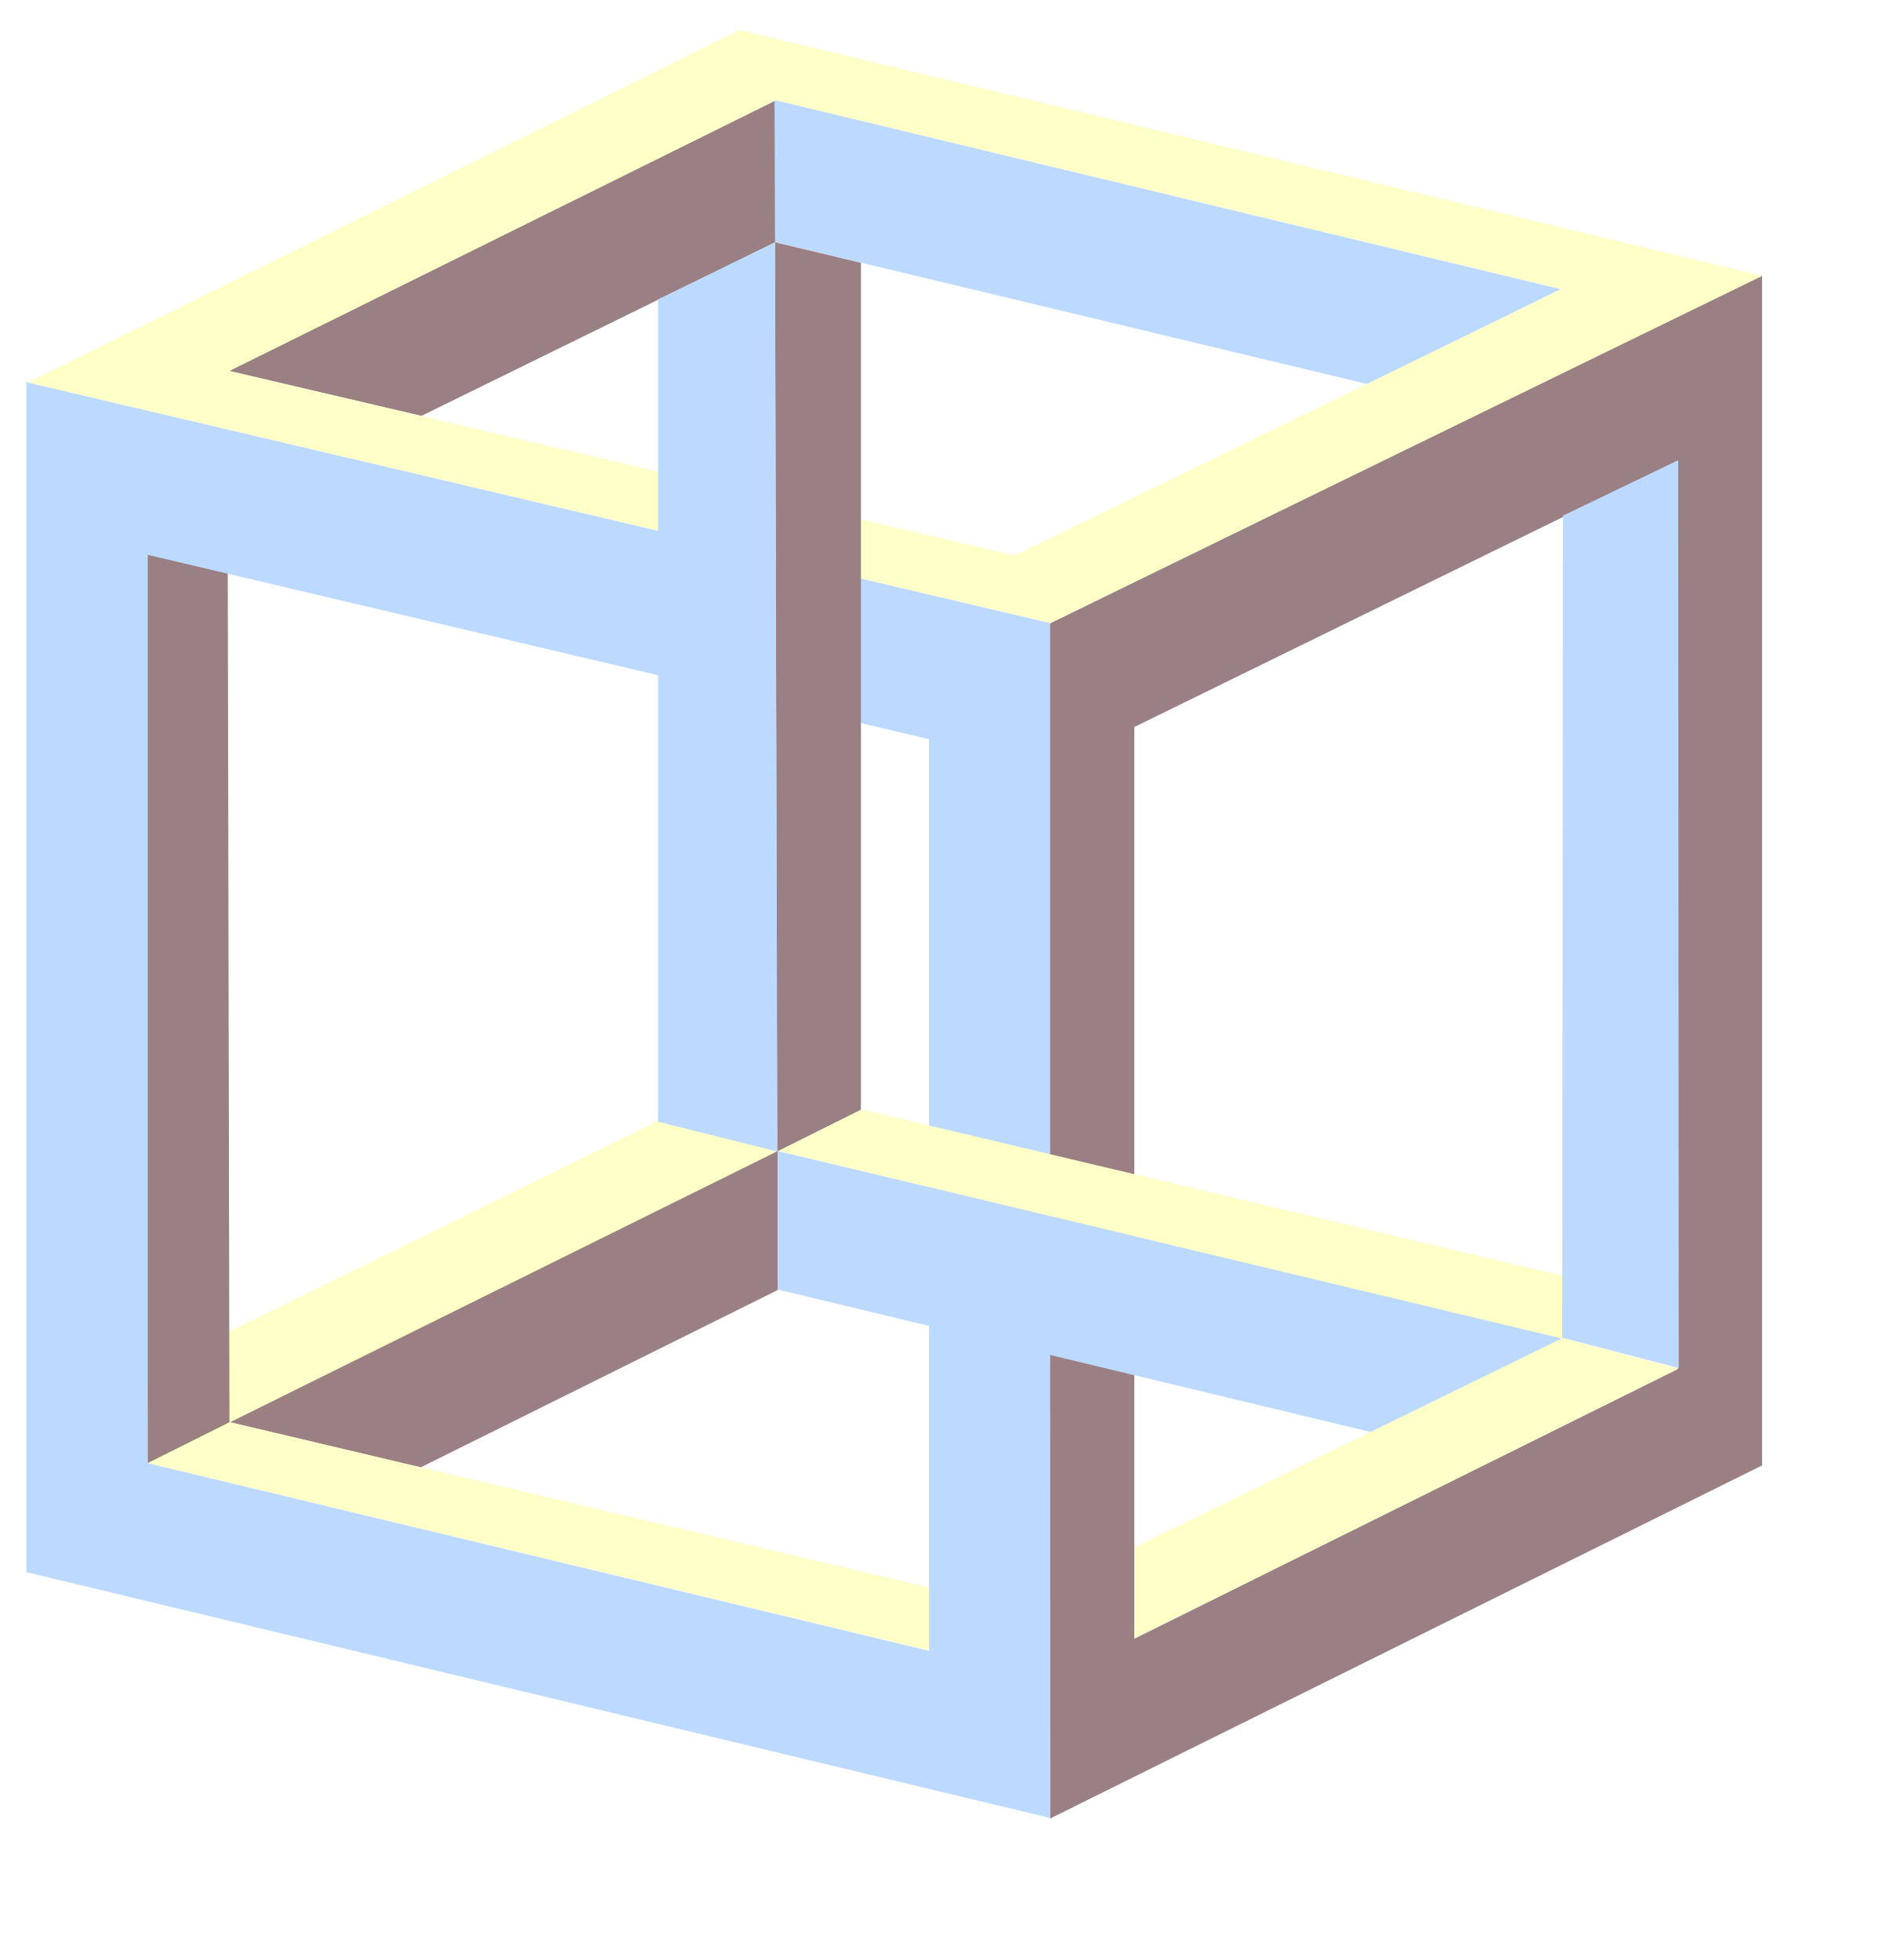
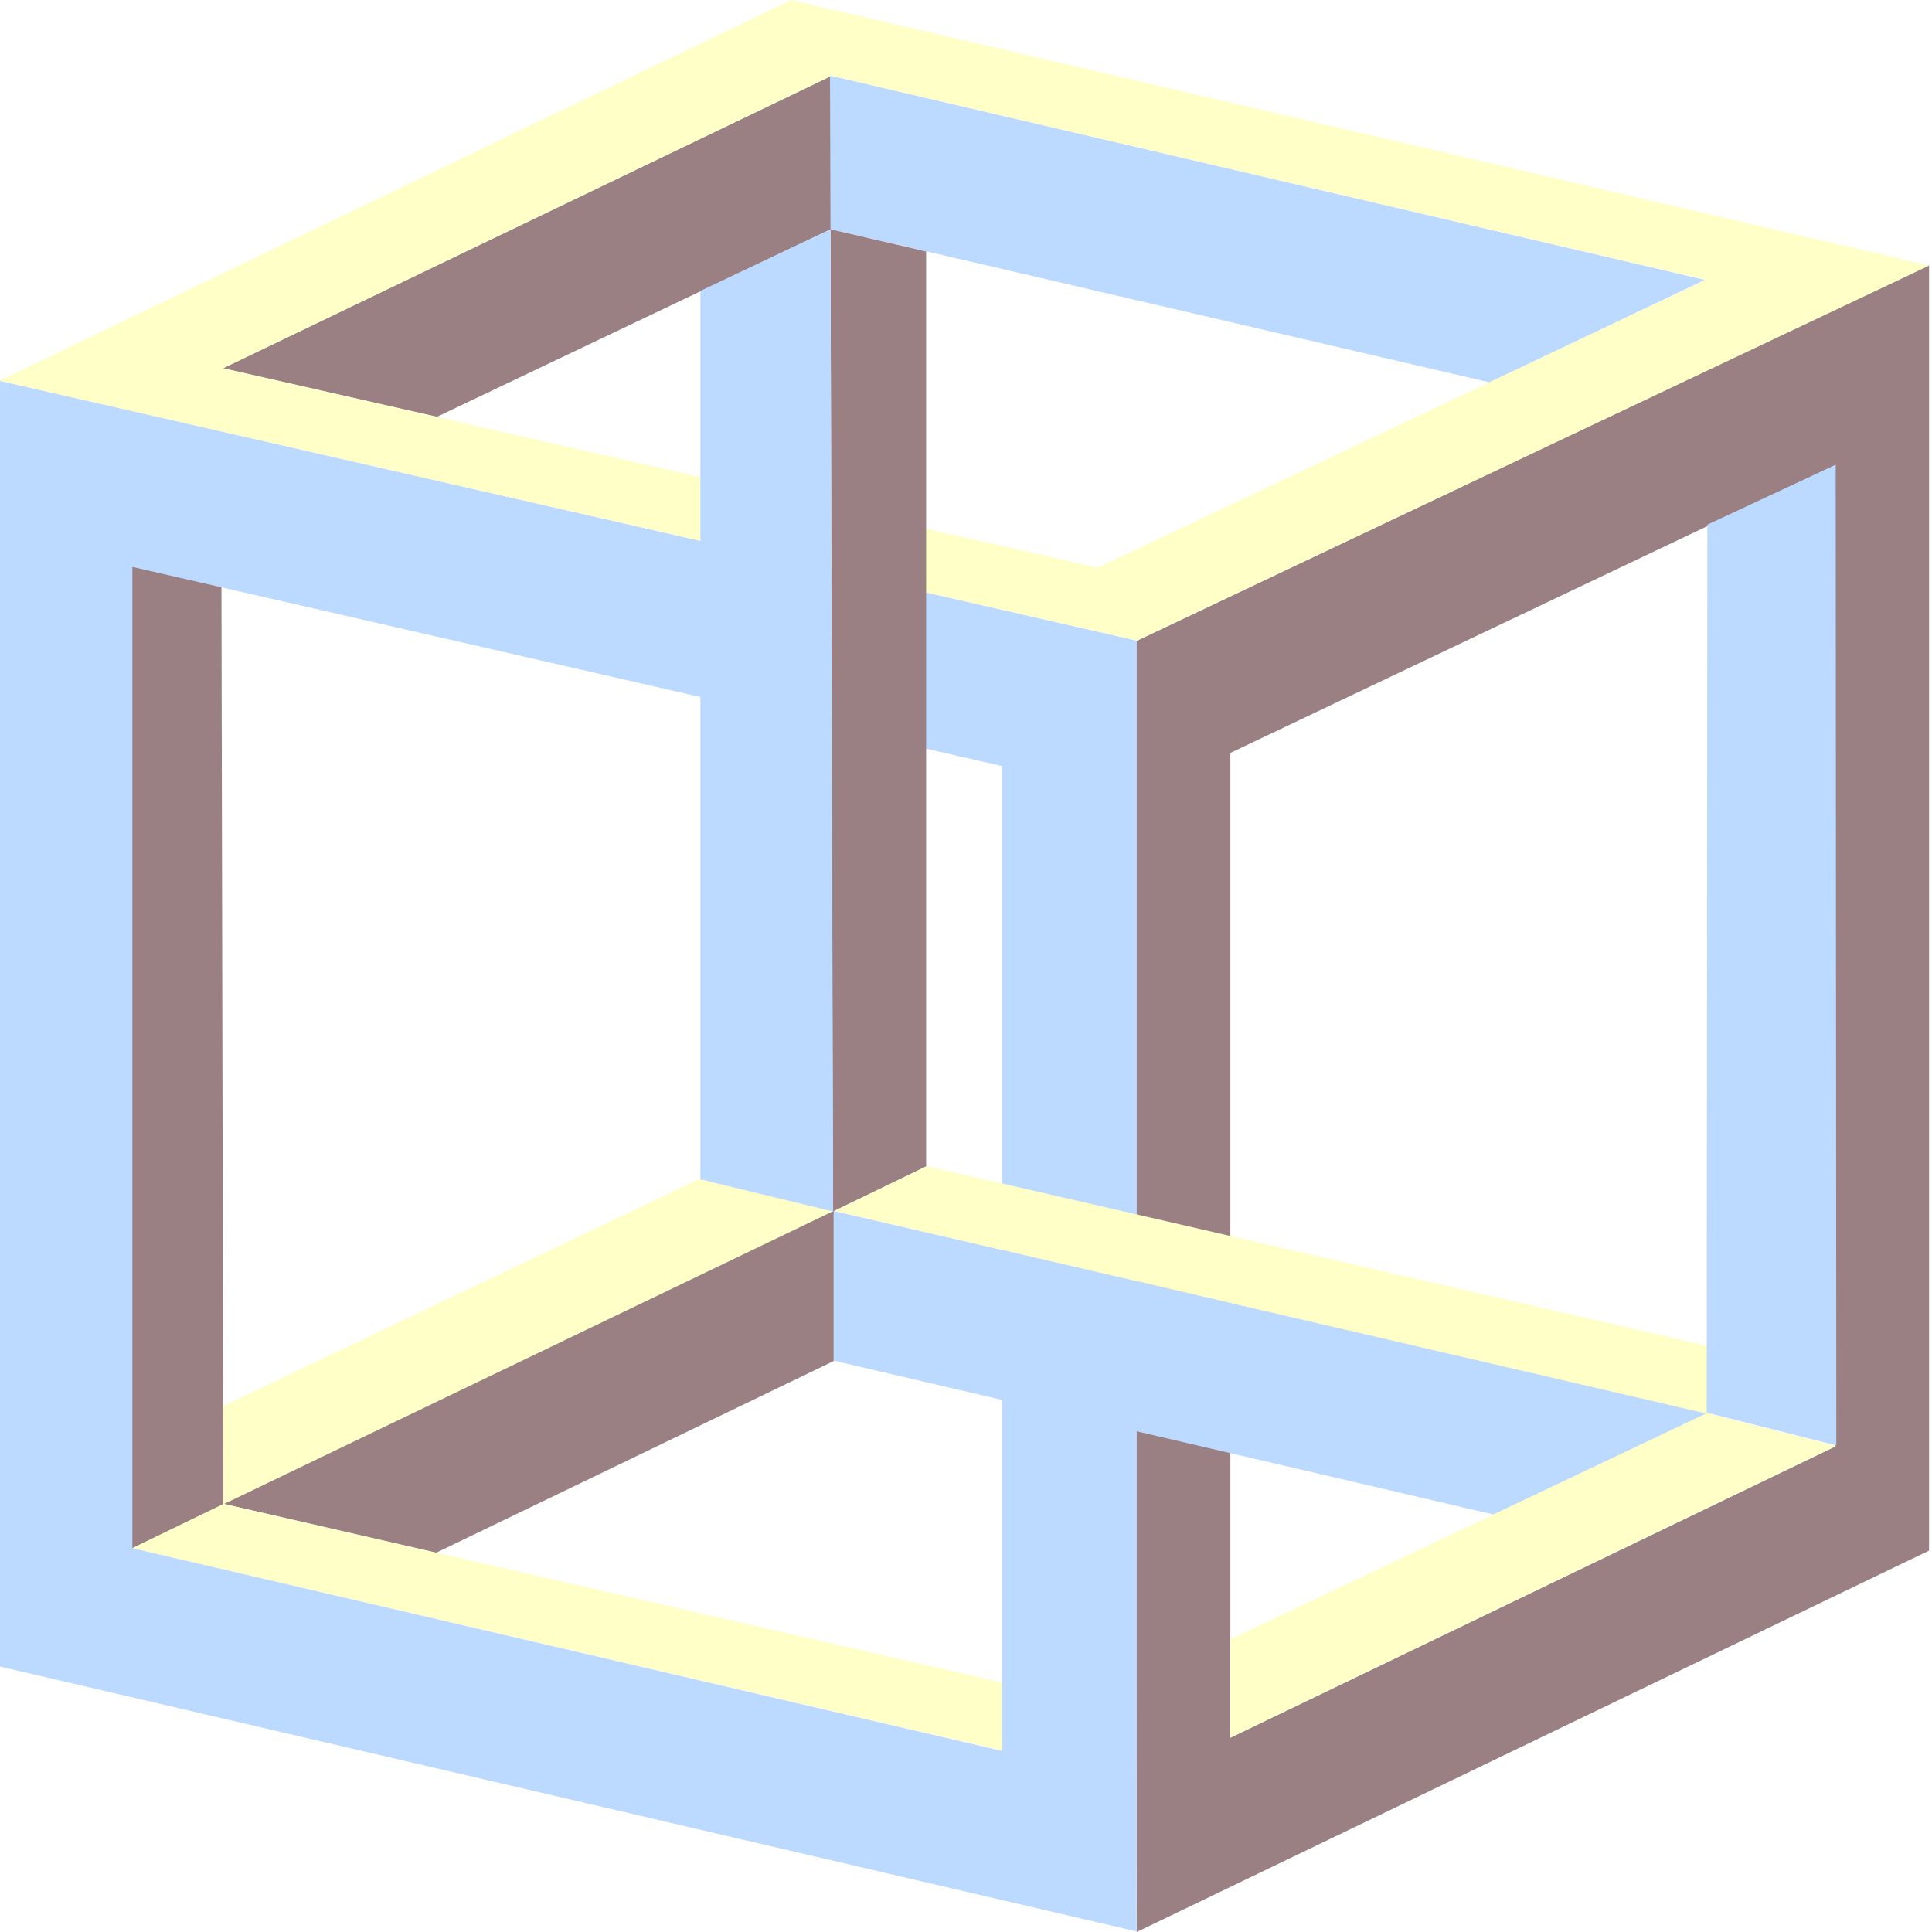
- <svg xmlns="http://www.w3.org/2000/svg" version="1.0" width="210mm" height="612.89pt" id="svg2">
+ <svg xmlns="http://www.w3.org/2000/svg" id="svg2" height="542.92pt" width="542.92pt" version="1.0">
  <defs id="defs5" />
-   <g transform="matrix(1.838166,0,0,1.838166,-64.3648,-50.94291)" id="g3086">
-     <path d="M 86.952,350.259 L 211.482,288.563 L 211.482,320.3 L 130.434,360.554" style="fill:#9b8083;fill-opacity:1;fill-rule:evenodd;stroke:none;stroke-width:1px;stroke-linecap:butt;stroke-linejoin:miter;stroke-opacity:1" id="path2207" />
-     <path d="M 86.658,329.936 L 184.367,281.939 L 211.348,288.846 L 86.885,350.465" style="fill:#ffffc8;fill-opacity:1;fill-rule:evenodd;stroke:none;stroke-width:1px;stroke-linecap:butt;stroke-linejoin:miter;stroke-opacity:1" id="path3954" />
-     <path d="M 68.485,359.645 L 87.068,350.377 L 86.685,157.412 L 68.153,153.227" style="fill:#9b8083;fill-opacity:1;fill-rule:evenodd;stroke:none;stroke-width:1px;stroke-linecap:butt;stroke-linejoin:miter;stroke-opacity:1" id="path1331" />
-     <path d="M 247.442,388.177 L 87.14,350.282 L 68.542,359.564 L 247.143,402.375" style="fill:#ffffc8;fill-opacity:1;fill-rule:evenodd;stroke:none;stroke-width:1px;stroke-linecap:butt;stroke-linejoin:miter;stroke-opacity:1" id="path2209" />
-     <path d="M 41,114.375 L 41,384.312 L 273.219,440.062 L 273.43,169.082 L 41,114.375 z M 68.531,153.562 L 245.781,195.375 L 245.781,402.156 L 68.531,359.594 L 68.531,153.562 z " style="fill:#bcdaff;fill-opacity:1;fill-rule:evenodd;stroke:none;stroke-width:1px;stroke-linecap:butt;stroke-linejoin:miter;stroke-opacity:1" id="path4030" />
-     <path d="M 434.761,90.165 L 434.761,360.102 L 273.257,440.179 L 273.257,169.093 L 434.761,90.165 z M 415.613,132.236 L 292.339,192.617 L 292.339,399.398 L 415.613,338.268 L 415.613,132.236 z " style="fill:#9b8083;fill-opacity:1;fill-rule:evenodd;stroke:none;stroke-width:1px;stroke-linecap:butt;stroke-linejoin:miter;stroke-opacity:1" id="path4037" />
-     <path d="M 86.944,111.857 L 210.942,50.494 L 210.942,82.634 L 130.623,122.041 L 130.623,122.041" style="fill:#9b8083;fill-opacity:1;fill-rule:evenodd;stroke:none;stroke-width:1px;stroke-linecap:butt;stroke-linejoin:miter;stroke-opacity:1" id="path5814" />
-     <path d="M 389.072,93.296 L 210.73,50.389 L 210.836,82.622 L 345.186,114.816" style="fill:#bcdaff;fill-opacity:1;fill-rule:evenodd;stroke:none;stroke-width:1px;stroke-linecap:butt;stroke-linejoin:miter;stroke-opacity:1" id="path5816" />
-     <path d="M 202.812,34.531 L 41.406,114.469 L 273.344,169 L 434.812,90.281 L 202.812,34.531 z M 211.062,50.438 L 389.312,93.281 L 265.25,153.719 L 87.062,111.844 L 211.062,50.438 z " style="fill:#ffffc8;fill-opacity:1;fill-rule:evenodd;stroke:none;stroke-width:1px;stroke-linecap:butt;stroke-linejoin:miter;stroke-opacity:1" id="path5803" />
-     <path d="M 210.83,82.657 L 230.324,87.326 L 230.324,279.449 L 210.83,289.146 L 211.311,289.098" style="fill:#9b8083;fill-opacity:1;fill-rule:evenodd;stroke:none;stroke-width:1px;stroke-linecap:butt;stroke-linejoin:miter;stroke-opacity:1" id="path3964" />
-     <path d="M 184.31,282.15 L 184.31,95.621 L 210.819,82.697 L 211.375,288.911" style="fill:#bcdaff;fill-opacity:1;fill-rule:evenodd;stroke:none;stroke-width:1px;stroke-linecap:butt;stroke-linejoin:miter;stroke-opacity:1" id="path1325" />
-     <path d="M 211.523,288.798 L 211.523,320.227 L 346.014,352.525 L 389.688,331.218" style="fill:#bcdaff;fill-opacity:1;fill-rule:evenodd;stroke:none;stroke-width:1px;stroke-linecap:butt;stroke-linejoin:miter;stroke-opacity:1" id="path4846" />
-     <path d="M 390.532,317.331 L 230.463,279.369 L 211.632,288.785 L 390.233,331.53" style="fill:#ffffc8;fill-opacity:1;fill-rule:evenodd;stroke:none;stroke-width:1px;stroke-linecap:butt;stroke-linejoin:miter;stroke-opacity:1" id="path4842" />
-     <path d="M 415.724,132.109 L 389.569,144.69 L 389.436,331.14 L 415.857,338.012" style="fill:#bcdaff;fill-opacity:1;fill-rule:evenodd;stroke:none;stroke-width:1px;stroke-linecap:butt;stroke-linejoin:miter;stroke-opacity:1" id="path2205" />
-     <path d="M 415.765,338.125 L 292.367,399.36 L 292.367,378.717 L 389.505,331.226 L 415.765,338.125 z " style="fill:#ffffc8;fill-opacity:1;fill-rule:evenodd;stroke:none;stroke-width:1px;stroke-linecap:butt;stroke-linejoin:miter;stroke-opacity:1" id="path4848" />
+   <g id="g3086" transform="matrix(1.838167,0,0,1.784536,-76.36998,-61.62227)">
+     <path id="path2207" style="fill:#9b8083;fill-opacity:1;fill-rule:evenodd;stroke:none;stroke-width:1px;stroke-linecap:butt;stroke-linejoin:miter;stroke-opacity:1" d="M 86.952,350.259 211.482,288.563 v 31.737 l -81.048,40.255" />
+     <path id="path3954" style="fill:#ffffc8;fill-opacity:1;fill-rule:evenodd;stroke:none;stroke-width:1px;stroke-linecap:butt;stroke-linejoin:miter;stroke-opacity:1" d="m 86.658,329.936 97.708,-47.998 26.981,6.908 -124.462,61.619" />
+     <path id="path1331" style="fill:#9b8083;fill-opacity:1;fill-rule:evenodd;stroke:none;stroke-width:1px;stroke-linecap:butt;stroke-linejoin:miter;stroke-opacity:1" d="m 68.485,359.645 18.583,-9.267 -0.383,-192.966 -18.533,-4.185" />
+     <path id="path2209" style="fill:#ffffc8;fill-opacity:1;fill-rule:evenodd;stroke:none;stroke-width:1px;stroke-linecap:butt;stroke-linejoin:miter;stroke-opacity:1" d="M 247.442,388.177 87.14,350.282 68.542,359.564 247.143,402.375" />
+     <path id="path4030" style="fill:#bcdaff;fill-opacity:1;fill-rule:evenodd;stroke:none;stroke-width:1px;stroke-linecap:butt;stroke-linejoin:miter;stroke-opacity:1" d="m 41,114.375 v 269.938 l 232.219,55.75 0.211,-270.98 z m 27.531,39.188 177.25,41.812 v 206.781 l -177.25,-42.562 z" />
+     <path id="path4037" style="fill:#9b8083;fill-opacity:1;fill-rule:evenodd;stroke:none;stroke-width:1px;stroke-linecap:butt;stroke-linejoin:miter;stroke-opacity:1" d="M 434.761,90.165 V 360.102 l -161.504,80.077 V 169.093 Z m -19.148,42.072 -123.274,60.381 v 206.781 l 123.274,-61.131 z" />
+     <path id="path5814" style="fill:#9b8083;fill-opacity:1;fill-rule:evenodd;stroke:none;stroke-width:1px;stroke-linecap:butt;stroke-linejoin:miter;stroke-opacity:1" d="M 86.944,111.857 210.942,50.494 v 32.14 l -80.319,39.407 v 0" />
+     <path id="path5816" style="fill:#bcdaff;fill-opacity:1;fill-rule:evenodd;stroke:none;stroke-width:1px;stroke-linecap:butt;stroke-linejoin:miter;stroke-opacity:1" d="M 389.072,93.296 210.73,50.389 210.836,82.622 345.186,114.816" />
+     <path id="path5803" style="fill:#ffffc8;fill-opacity:1;fill-rule:evenodd;stroke:none;stroke-width:1px;stroke-linecap:butt;stroke-linejoin:miter;stroke-opacity:1" d="M 202.812,34.531 41.406,114.469 273.344,169 434.812,90.281 Z m 8.25,15.906 178.25,42.844 -124.062,60.438 -178.188,-41.875 z" />
+     <path id="path3964" style="fill:#9b8083;fill-opacity:1;fill-rule:evenodd;stroke:none;stroke-width:1px;stroke-linecap:butt;stroke-linejoin:miter;stroke-opacity:1" d="m 210.83,82.657 19.494,4.669 V 279.449 l -19.494,9.697 0.481,-0.048" />
+     <path id="path1325" style="fill:#bcdaff;fill-opacity:1;fill-rule:evenodd;stroke:none;stroke-width:1px;stroke-linecap:butt;stroke-linejoin:miter;stroke-opacity:1" d="M 184.31,282.15 V 95.621 l 26.509,-12.924 0.556,206.214" />
+     <path id="path4846" style="fill:#bcdaff;fill-opacity:1;fill-rule:evenodd;stroke:none;stroke-width:1px;stroke-linecap:butt;stroke-linejoin:miter;stroke-opacity:1" d="m 211.523,288.798 v 31.43 l 134.491,32.297 43.674,-21.307" />
+     <path id="path4842" style="fill:#ffffc8;fill-opacity:1;fill-rule:evenodd;stroke:none;stroke-width:1px;stroke-linecap:butt;stroke-linejoin:miter;stroke-opacity:1" d="m 390.532,317.331 -160.069,-37.962 -18.832,9.416 178.601,42.745" />
+     <path id="path2205" style="fill:#bcdaff;fill-opacity:1;fill-rule:evenodd;stroke:none;stroke-width:1px;stroke-linecap:butt;stroke-linejoin:miter;stroke-opacity:1" d="m 415.724,132.109 -26.155,12.581 -0.133,186.45 26.421,6.872" />
+     <path id="path4848" style="fill:#ffffc8;fill-opacity:1;fill-rule:evenodd;stroke:none;stroke-width:1px;stroke-linecap:butt;stroke-linejoin:miter;stroke-opacity:1" d="m 415.765,338.125 -123.398,61.235 v -20.643 l 97.137,-47.491 z" />
  </g>
</svg>
